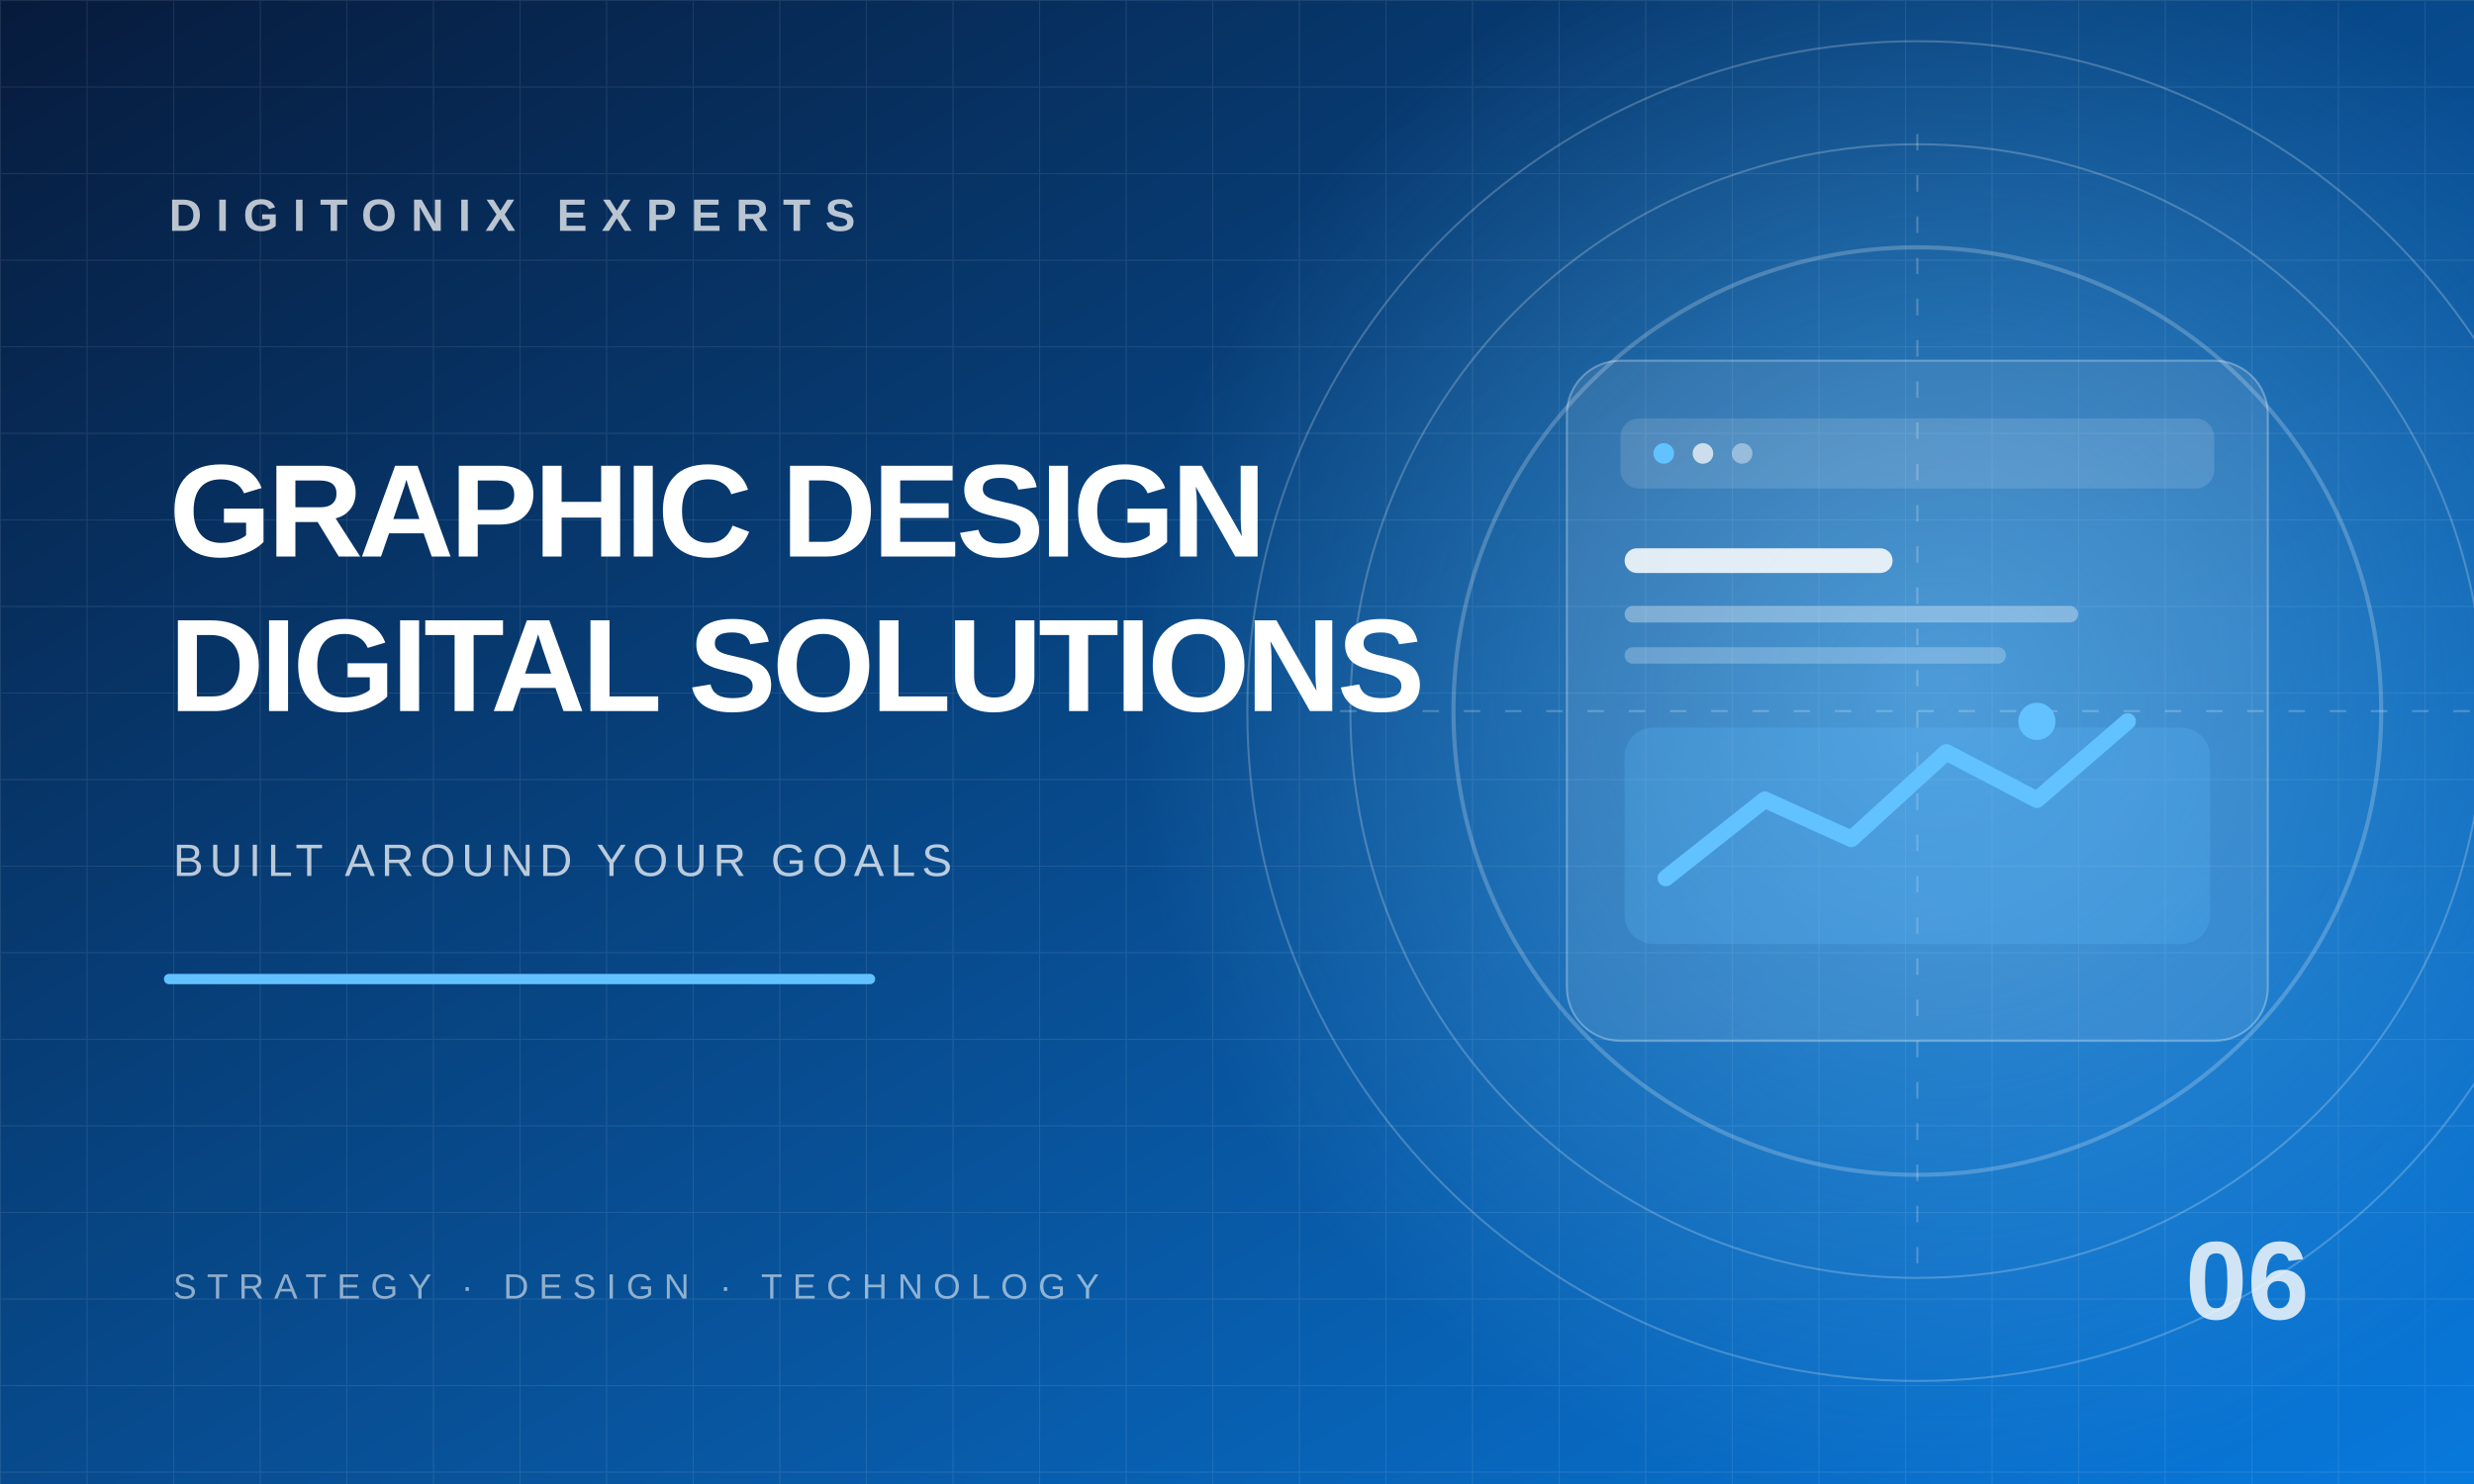
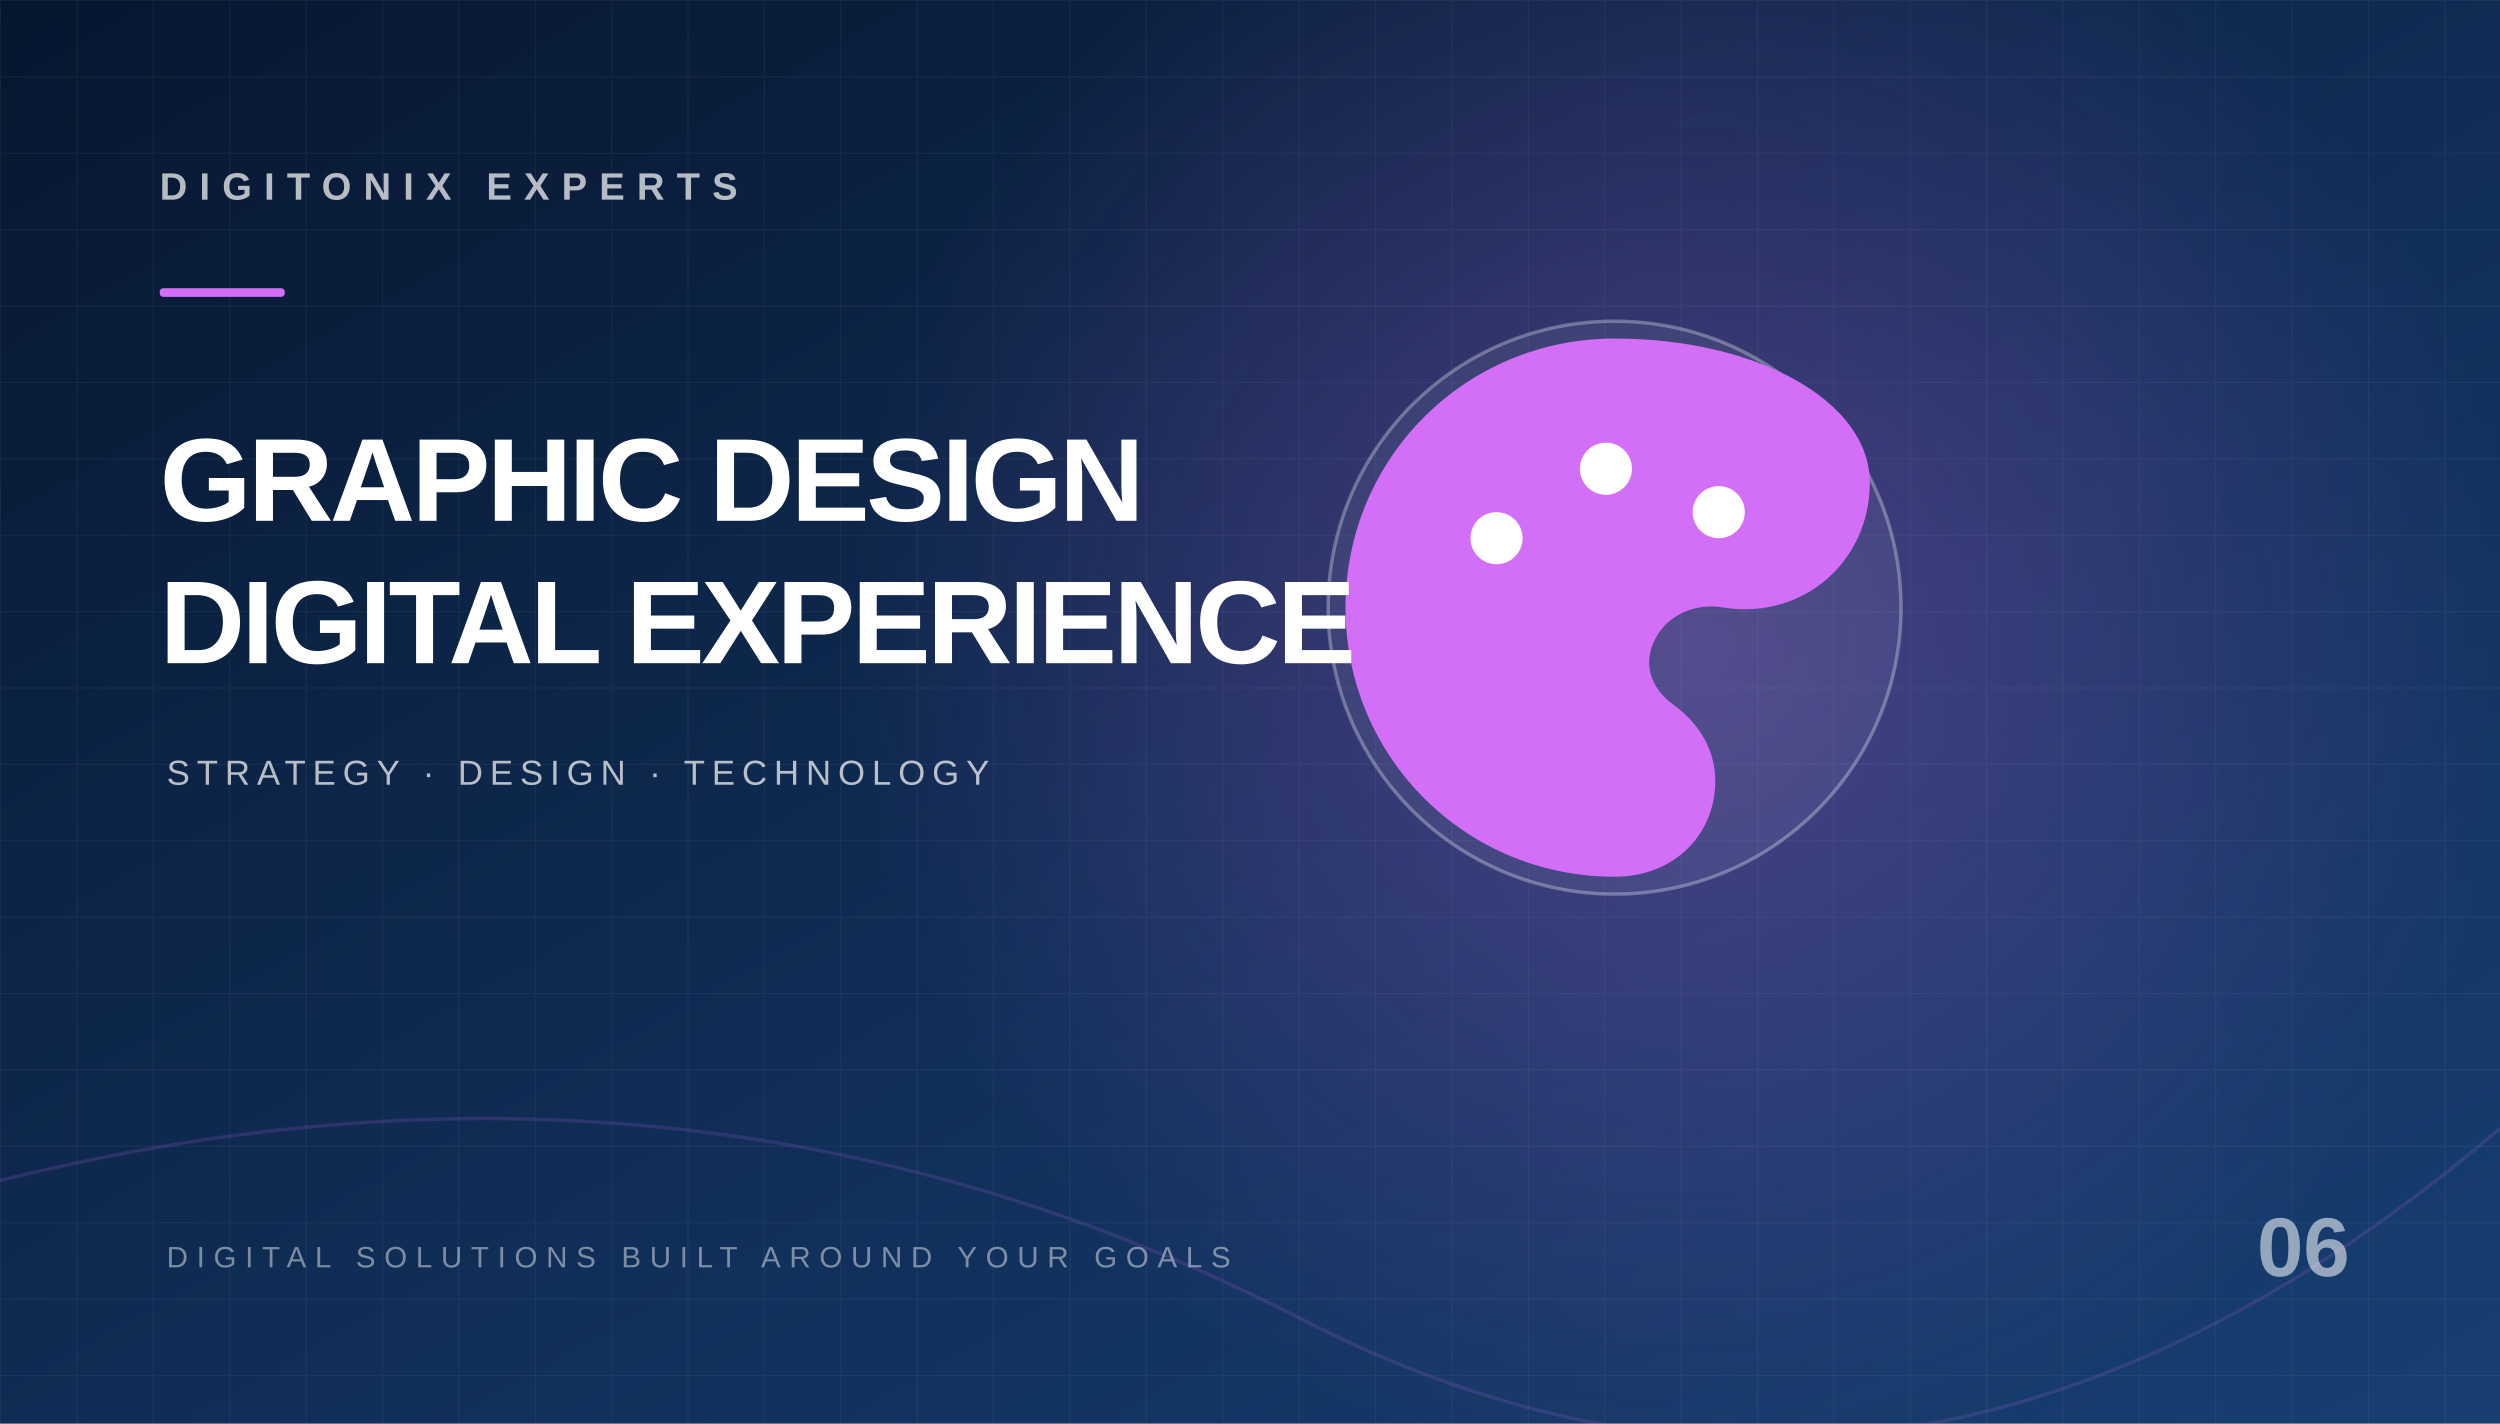
- <svg xmlns="http://www.w3.org/2000/svg" width="1200" height="720" viewBox="0 0 1200 720" role="img" aria-labelledby="title desc">
+ <svg xmlns="http://www.w3.org/2000/svg" width="1440" height="820" viewBox="0 0 1440 820">
  <defs>
    <linearGradient id="bg" x1="0" y1="0" x2="1" y2="1">
-       <stop stop-color="#071b3c" />
-       <stop offset="1" stop-color="#0879dc" />
+       <stop stop-color="#07162f" />
+       <stop offset=".55" stop-color="#102e57" />
+       <stop offset="1" stop-color="#173f72" />
    </linearGradient>
    <radialGradient id="glow">
-       <stop stop-color="#62c2ff" stop-opacity=".55" />
-       <stop offset="1" stop-color="#62c2ff" stop-opacity="0" />
+       <stop stop-color="hsl(284,88%,70%)" stop-opacity=".3" />
+       <stop offset="1" stop-color="hsl(284,88%,70%)" stop-opacity="0" />
    </radialGradient>
-     <pattern id="grid" width="42" height="42" patternUnits="userSpaceOnUse">
-       <path d="M42 0H0V42" fill="none" stroke="#fff" stroke-opacity=".09" />
+     <pattern id="grid" width="44" height="44" patternUnits="userSpaceOnUse">
+       <path d="M44 0H0V44" fill="none" stroke="#fff" stroke-opacity=".055" />
    </pattern>
  </defs>
-   <rect width="1200" height="720" fill="url(#bg)" />
-   <rect width="1200" height="720" fill="url(#grid)" />
-   <circle cx="940" cy="340" r="390" fill="url(#glow)" />
-   <g fill="none" stroke="#fff" stroke-opacity=".22">
-     <circle cx="930" cy="345" r="225" stroke-width="2" />
-     <circle cx="930" cy="345" r="275" />
-     <circle cx="930" cy="345" r="325" />
-     <path d="M650 345h560M930 65v560" stroke-dasharray="8 12" />
+   <rect width="1440" height="820" fill="url(#bg)" />
+   <rect width="1440" height="820" fill="url(#grid)" />
+   <circle cx="970" cy="370" r="480" fill="url(#glow)" />
+   <path d="M0 680Q400 580 750 760T1440 650" fill="none" stroke="hsl(284,88%,70%)" stroke-opacity=".15" stroke-width="2" />
+   <circle cx="930" cy="350" r="165" fill="#fff" fill-opacity=".06" stroke="#fff" stroke-opacity=".3" stroke-width="2" />
+   <path d="M930 195c-86 0-155 69-155 155s69 155 155 155c35 0 58-25 58-55 0-18-9-33-24-44-14-10-18-25-10-39 7-13 23-20 39-17 45 7 84-26 84-72 0-47-65-83-147-83z" fill="hsl(284,88%,70%)" />
+   <circle cx="862" cy="310" r="15" fill="#fff" />
+   <circle cx="925" cy="270" r="15" fill="#fff" />
+   <circle cx="990" cy="295" r="15" fill="#fff" />
+   <g font-family="Arial,sans-serif" fill="#fff">
+     <text x="92" y="115" font-size="22" font-weight="700" letter-spacing="7" opacity=".7">DIGITONIX EXPERTS</text>
+     <rect x="92" y="166" width="72" height="5" rx="2" fill="hsl(284,88%,70%)" />
+     <text x="92" y="300" font-size="68" font-weight="800" letter-spacing="-2">GRAPHIC DESIGN</text>
+     <text x="92" y="382" font-size="68" font-weight="800" letter-spacing="-2">DIGITAL EXPERIENCE</text>
+     <text x="96" y="452" font-size="20" letter-spacing="4" opacity=".7">STRATEGY · DESIGN · TECHNOLOGY</text>
+     <text x="96" y="730" font-size="17" letter-spacing="5" opacity=".45">DIGITAL SOLUTIONS BUILT AROUND YOUR GOALS</text>
+     <text x="1300" y="735" font-size="48" font-weight="800" opacity=".55">06</text>
  </g>
-   <g transform="translate(760 175)">
-     <rect x="0" y="0" width="340" height="330" rx="26" fill="#fff" fill-opacity=".10" stroke="#fff" stroke-opacity=".3" />
-     <rect x="26" y="28" width="288" height="34" rx="9" fill="#fff" fill-opacity=".13" />
-     <circle cx="47" cy="45" r="5" fill="#62c2ff" />
-     <circle cx="66" cy="45" r="5" fill="#fff" fill-opacity=".7" />
-     <circle cx="85" cy="45" r="5" fill="#fff" fill-opacity=".4" />
-     <rect x="28" y="91" width="130" height="12" rx="6" fill="#fff" fill-opacity=".85" />
-     <rect x="28" y="119" width="220" height="8" rx="4" fill="#fff" fill-opacity=".34" />
-     <rect x="28" y="139" width="185" height="8" rx="4" fill="#fff" fill-opacity=".24" />
-     <rect x="28" y="178" width="284" height="105" rx="14" fill="#62c2ff" fill-opacity=".22" />
-     <path d="M48 251l48-38 42 19 46-42 44 23 44-38" fill="none" stroke="#62c2ff" stroke-width="8" stroke-linecap="round" stroke-linejoin="round" />
-     <circle cx="228" cy="175" r="9" fill="#62c2ff" />
-   </g>
-   <g fill="#fff">
-     <text x="82" y="112" font-family="Arial,sans-serif" font-size="22" font-weight="700" letter-spacing="7" opacity=".72">DIGITONIX EXPERTS</text>
-     <text x="82" y="270" font-family="Arial,sans-serif" font-size="64" font-weight="800" letter-spacing="-2">GRAPHIC DESIGN</text>
-     <text x="82" y="345" font-family="Arial,sans-serif" font-size="64" font-weight="800" letter-spacing="-2">DIGITAL SOLUTIONS</text>
-     <text x="84" y="425" font-family="Arial,sans-serif" font-size="22" letter-spacing="3" opacity=".72">BUILT AROUND YOUR GOALS</text>
-     <text x="84" y="630" font-family="Arial,sans-serif" font-size="17" letter-spacing="5" opacity=".55">STRATEGY  ·  DESIGN  ·  TECHNOLOGY</text>
-     <text x="1060" y="640" font-family="Arial,sans-serif" font-size="54" font-weight="800" opacity=".8">06</text>
-   </g>
-   <path d="M82 475h340" stroke="#62c2ff" stroke-width="5" stroke-linecap="round" />
</svg>
